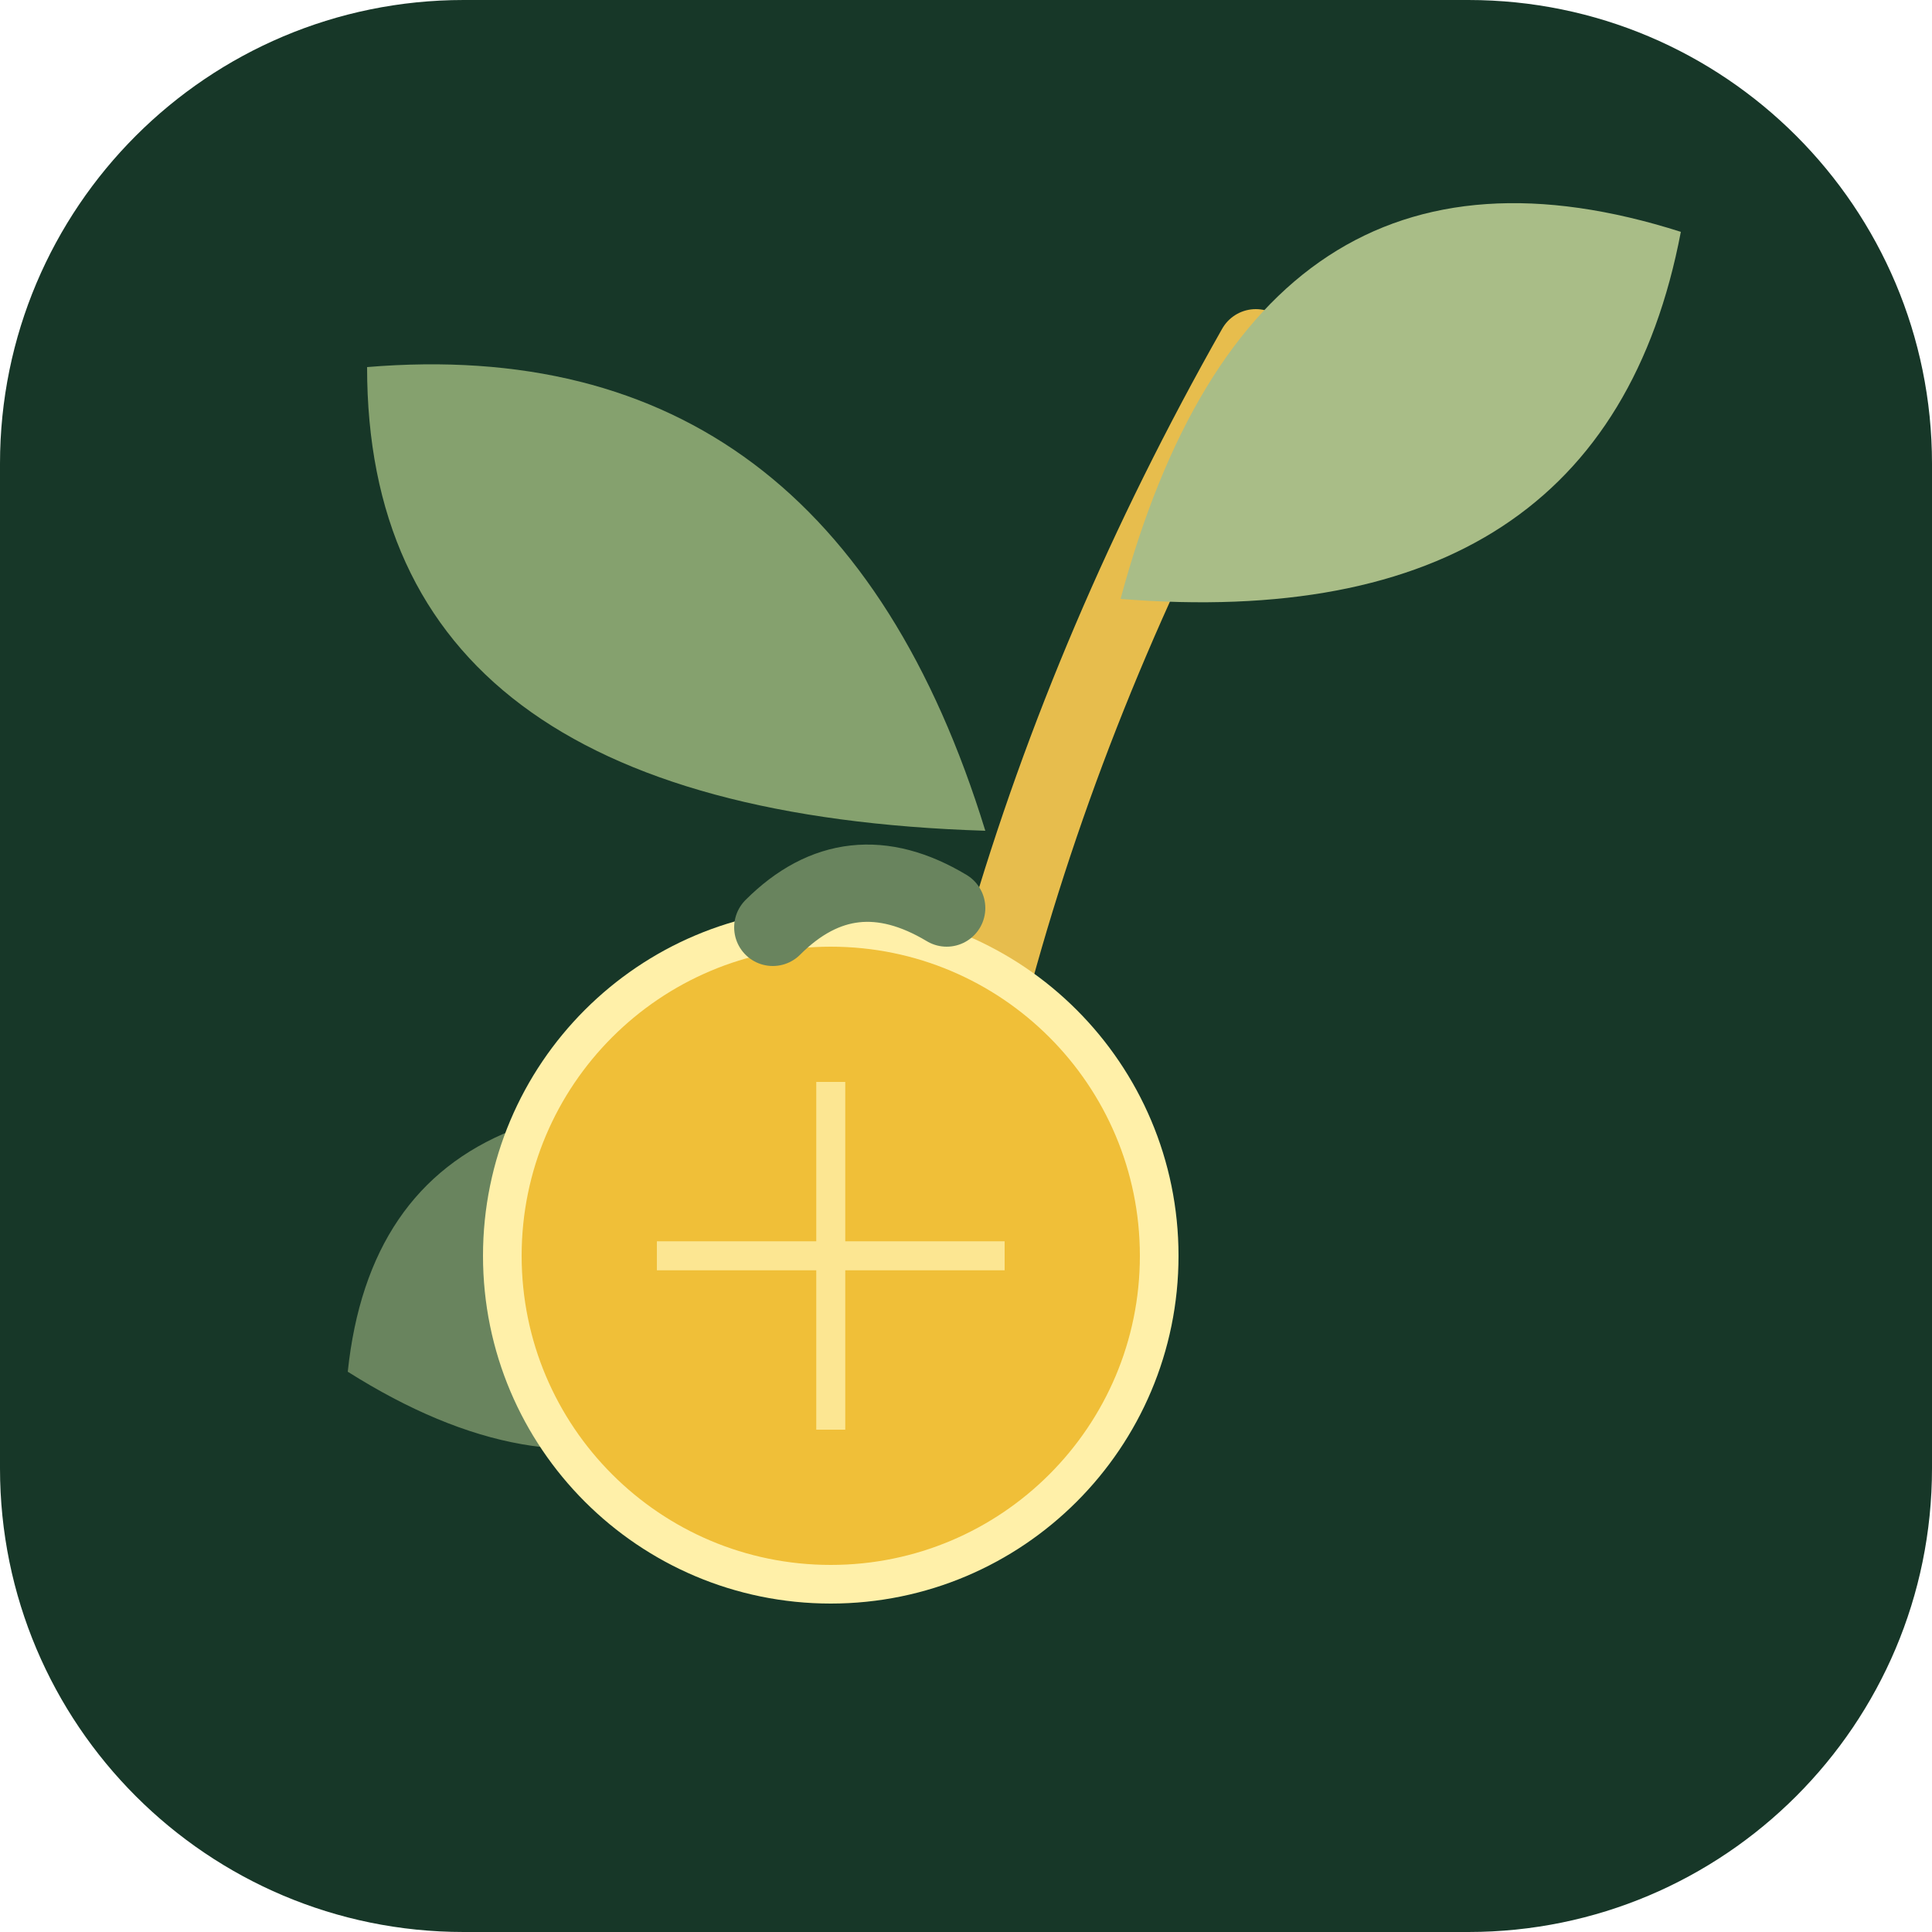
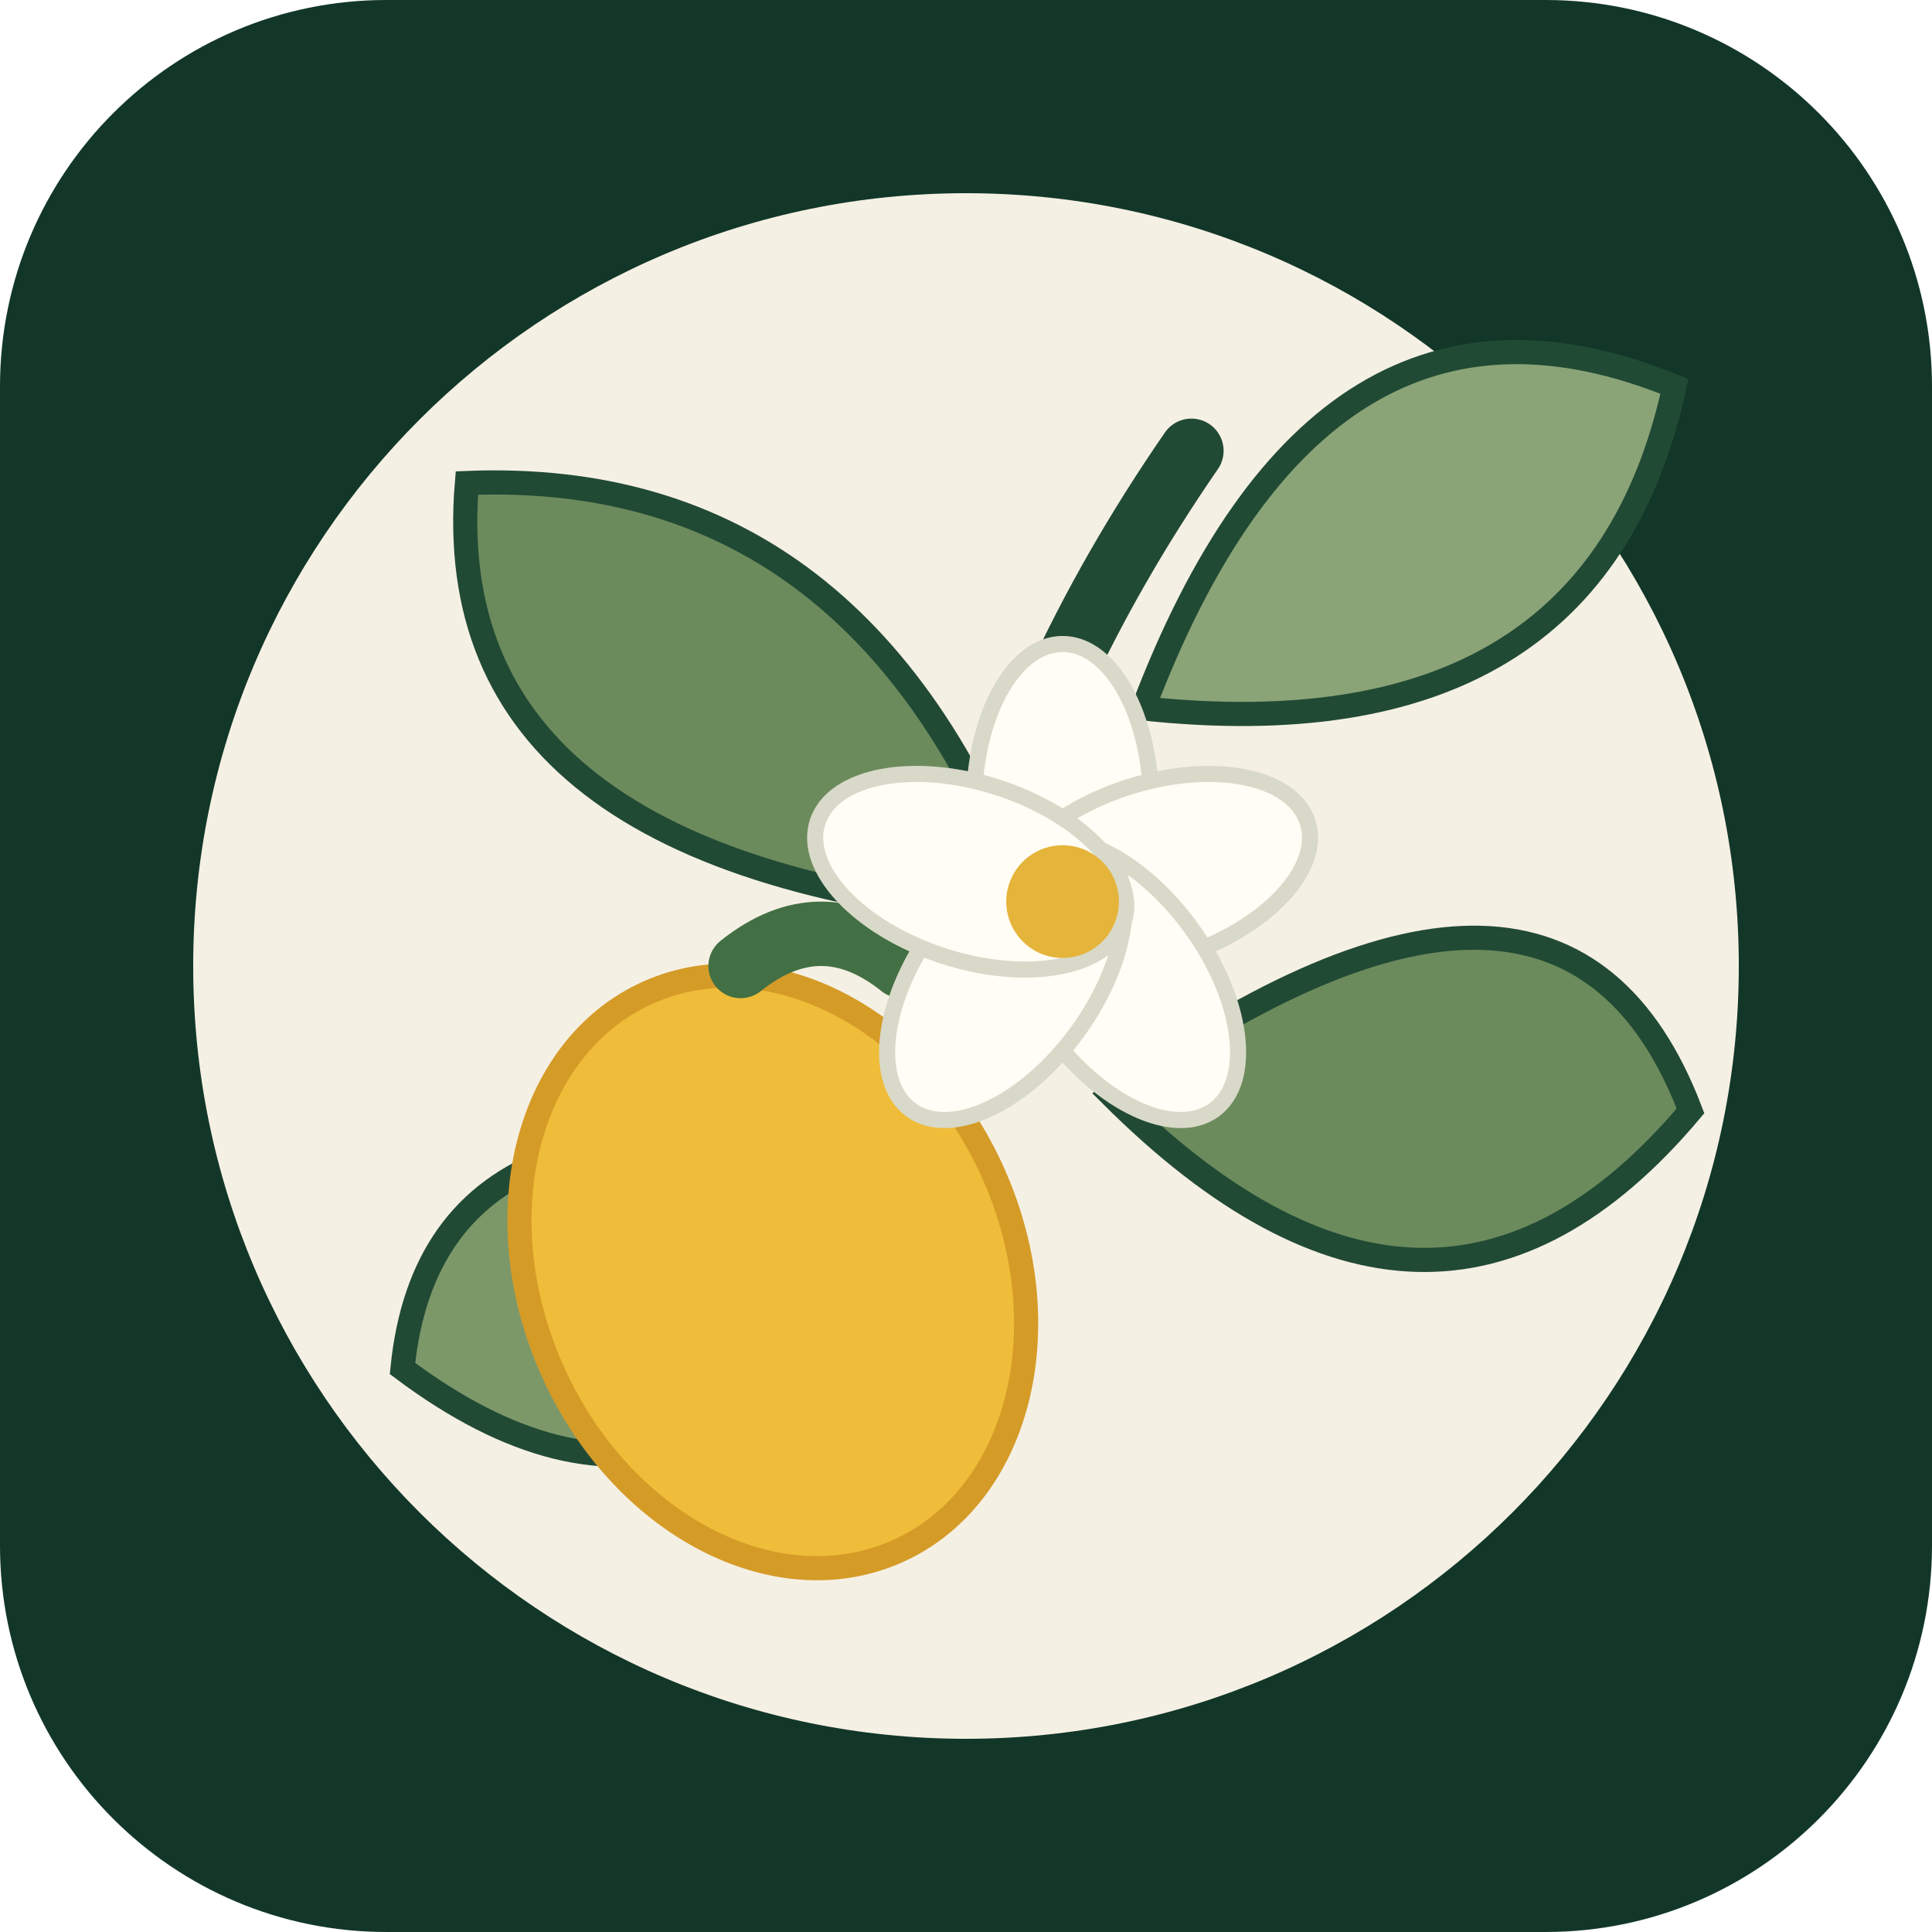
- <svg xmlns="http://www.w3.org/2000/svg" viewBox="0 0 100 100">
-   <rect width="100" height="100" rx="24" fill="#173728" />
-   <path d="M47 80 Q48 48 65 18" fill="none" stroke="#e7bd4d" stroke-width="4" stroke-linecap="round" />
-   <path d="M51 43 Q19 42 19 19 Q43 17 51 43Z" fill="#85a16e" />
-   <path d="M58 31 Q65 5 87 12 Q83 33 58 31Z" fill="#a9bd87" />
-   <path d="M48 59 Q20 52 18 71 Q37 83 48 59Z" fill="#69845e" />
-   <circle cx="43" cy="65" r="17" fill="#f0bf38" stroke="#fff0a9" stroke-width="2" />
-   <path d="M40 48 Q44 44 49 47" fill="none" stroke="#69845e" stroke-width="4" stroke-linecap="round" />
-   <path d="M43 56 V74 M34 65 H52" stroke="#fff0a9" stroke-width="1.5" opacity=".8" />
+ <svg xmlns="http://www.w3.org/2000/svg" viewBox="0 0 120 120">
+   <rect width="120" height="120" rx="24" fill="#123728" />
+   <circle cx="60" cy="60" r="48" fill="#f5f0e4" />
+   <g transform="translate(5 5) scale(1.0)">
+     <path d="M55 83 Q49 52 69 23" fill="none" stroke="#214a35" stroke-width="4" stroke-linecap="round" />
+     <path d="M59 52 Q22 49 24 25 Q49 24 59 52Z" fill="#6c8b5c" stroke="#214a35" stroke-width="1.5" />
+     <path d="M66 39 Q77 10 99 19 Q94 42 66 39Z" fill="#8aa477" stroke="#214a35" stroke-width="1.5" />
+     <path d="M53 68 Q22 60 20 80 Q40 95 53 68Z" fill="#7c9869" stroke="#214a35" stroke-width="1.5" />
+     <path d="M64 63 Q92 43 100 64 Q84 83 64 63Z" fill="#6c8b5c" stroke="#214a35" stroke-width="1.5" />
+     <ellipse cx="43" cy="74" rx="15" ry="19" transform="rotate(-24 43 74)" fill="#efbd39" stroke="#d59b27" stroke-width="1.5" />
+     <path d="M41 55 Q46 51 51 55" fill="none" stroke="#426f43" stroke-width="4" stroke-linecap="round" />
+     <g transform="translate(61 51)">
+       <ellipse rx="5.5" ry="10" cy="-6" fill="#fffdf5" stroke="#d9d9c9" />
+       <ellipse rx="5.5" ry="10" cy="-6" transform="rotate(72)" fill="#fffdf5" stroke="#d9d9c9" />
+       <ellipse rx="5.5" ry="10" cy="-6" transform="rotate(144)" fill="#fffdf5" stroke="#d9d9c9" />
+       <ellipse rx="5.5" ry="10" cy="-6" transform="rotate(216)" fill="#fffdf5" stroke="#d9d9c9" />
+       <ellipse rx="5.5" ry="10" cy="-6" transform="rotate(288)" fill="#fffdf5" stroke="#d9d9c9" />
+       <circle r="3.5" fill="#e5b43a" />
+     </g>
+   </g>
</svg>
